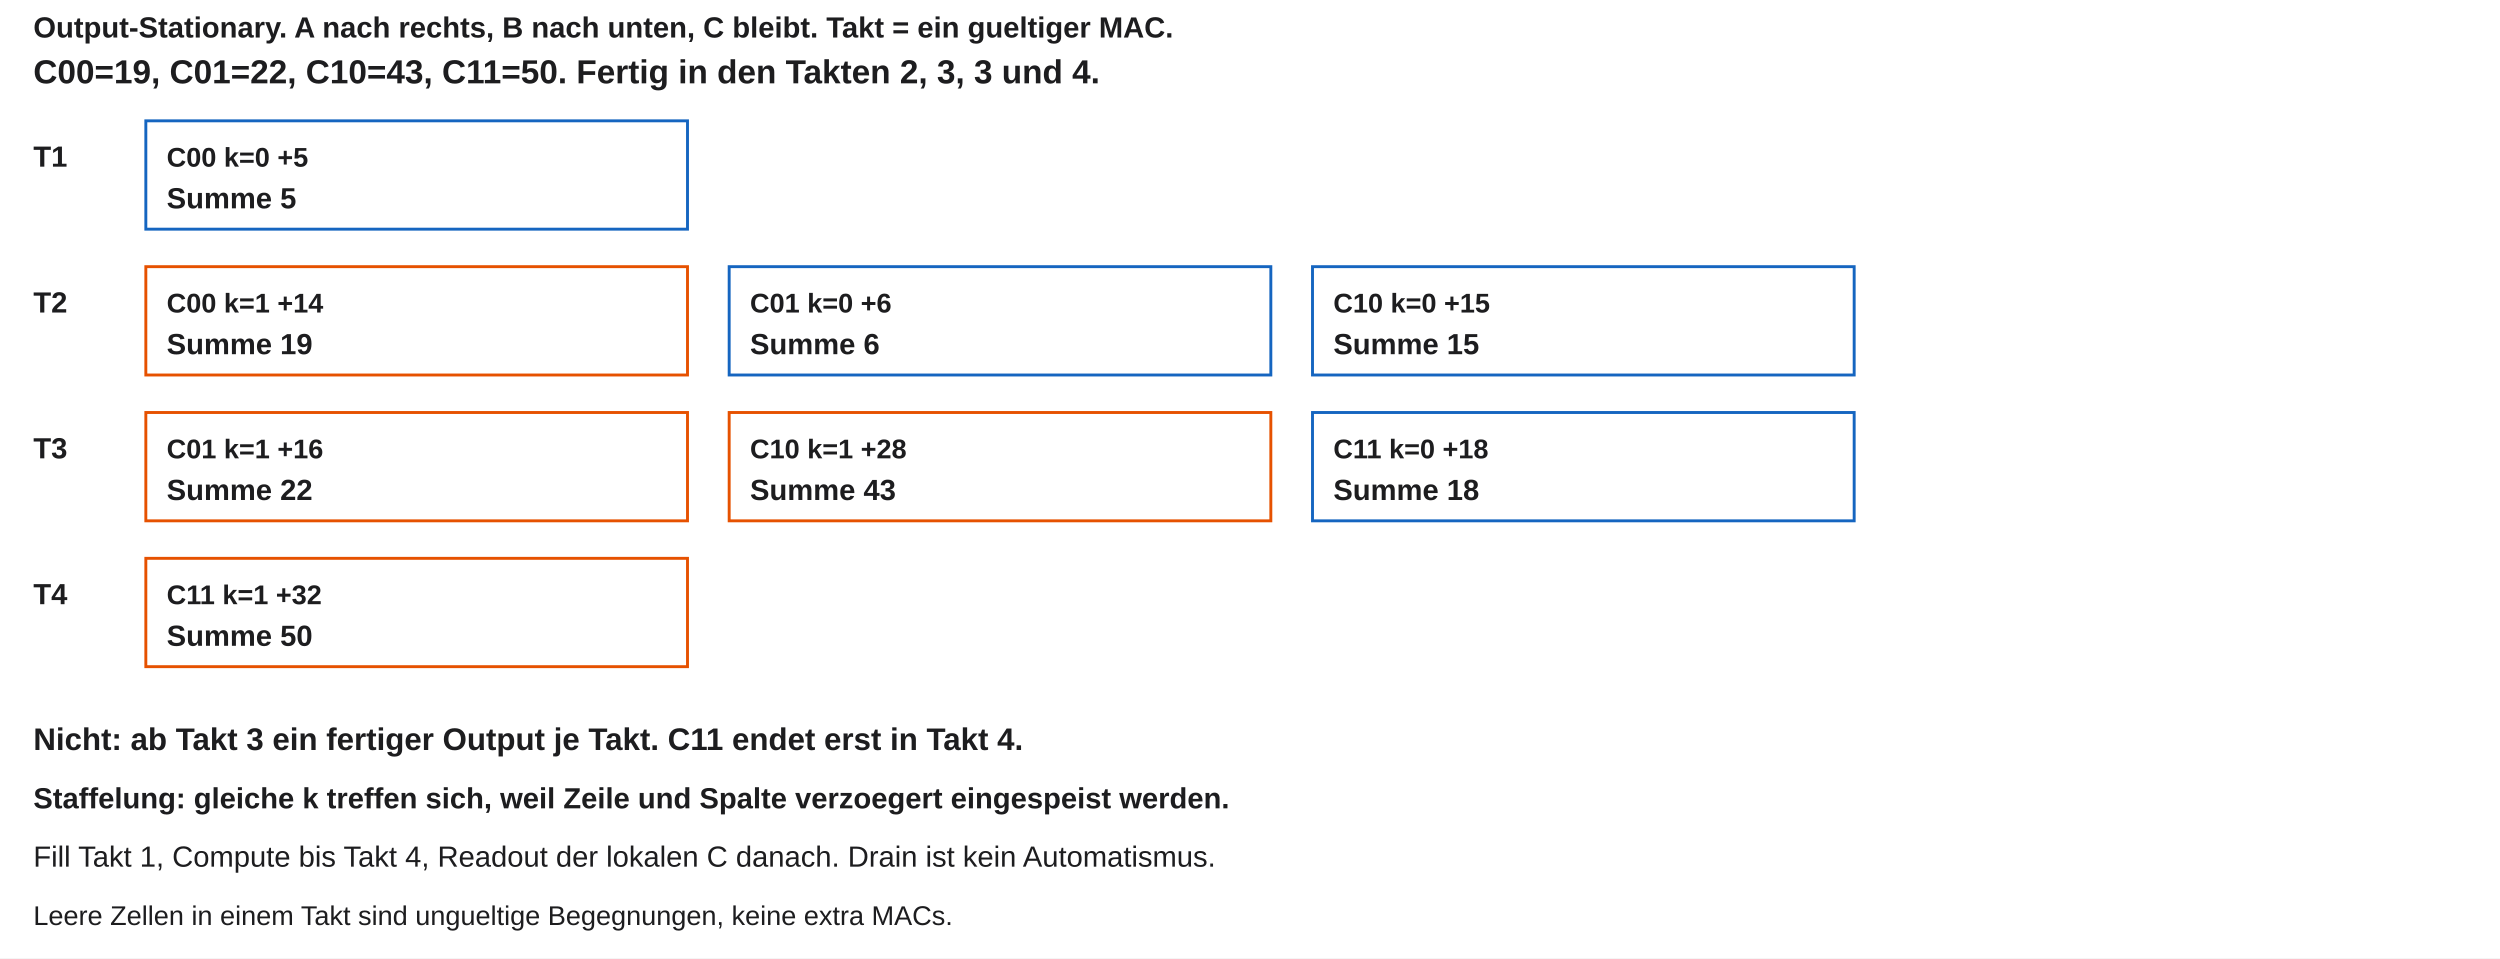
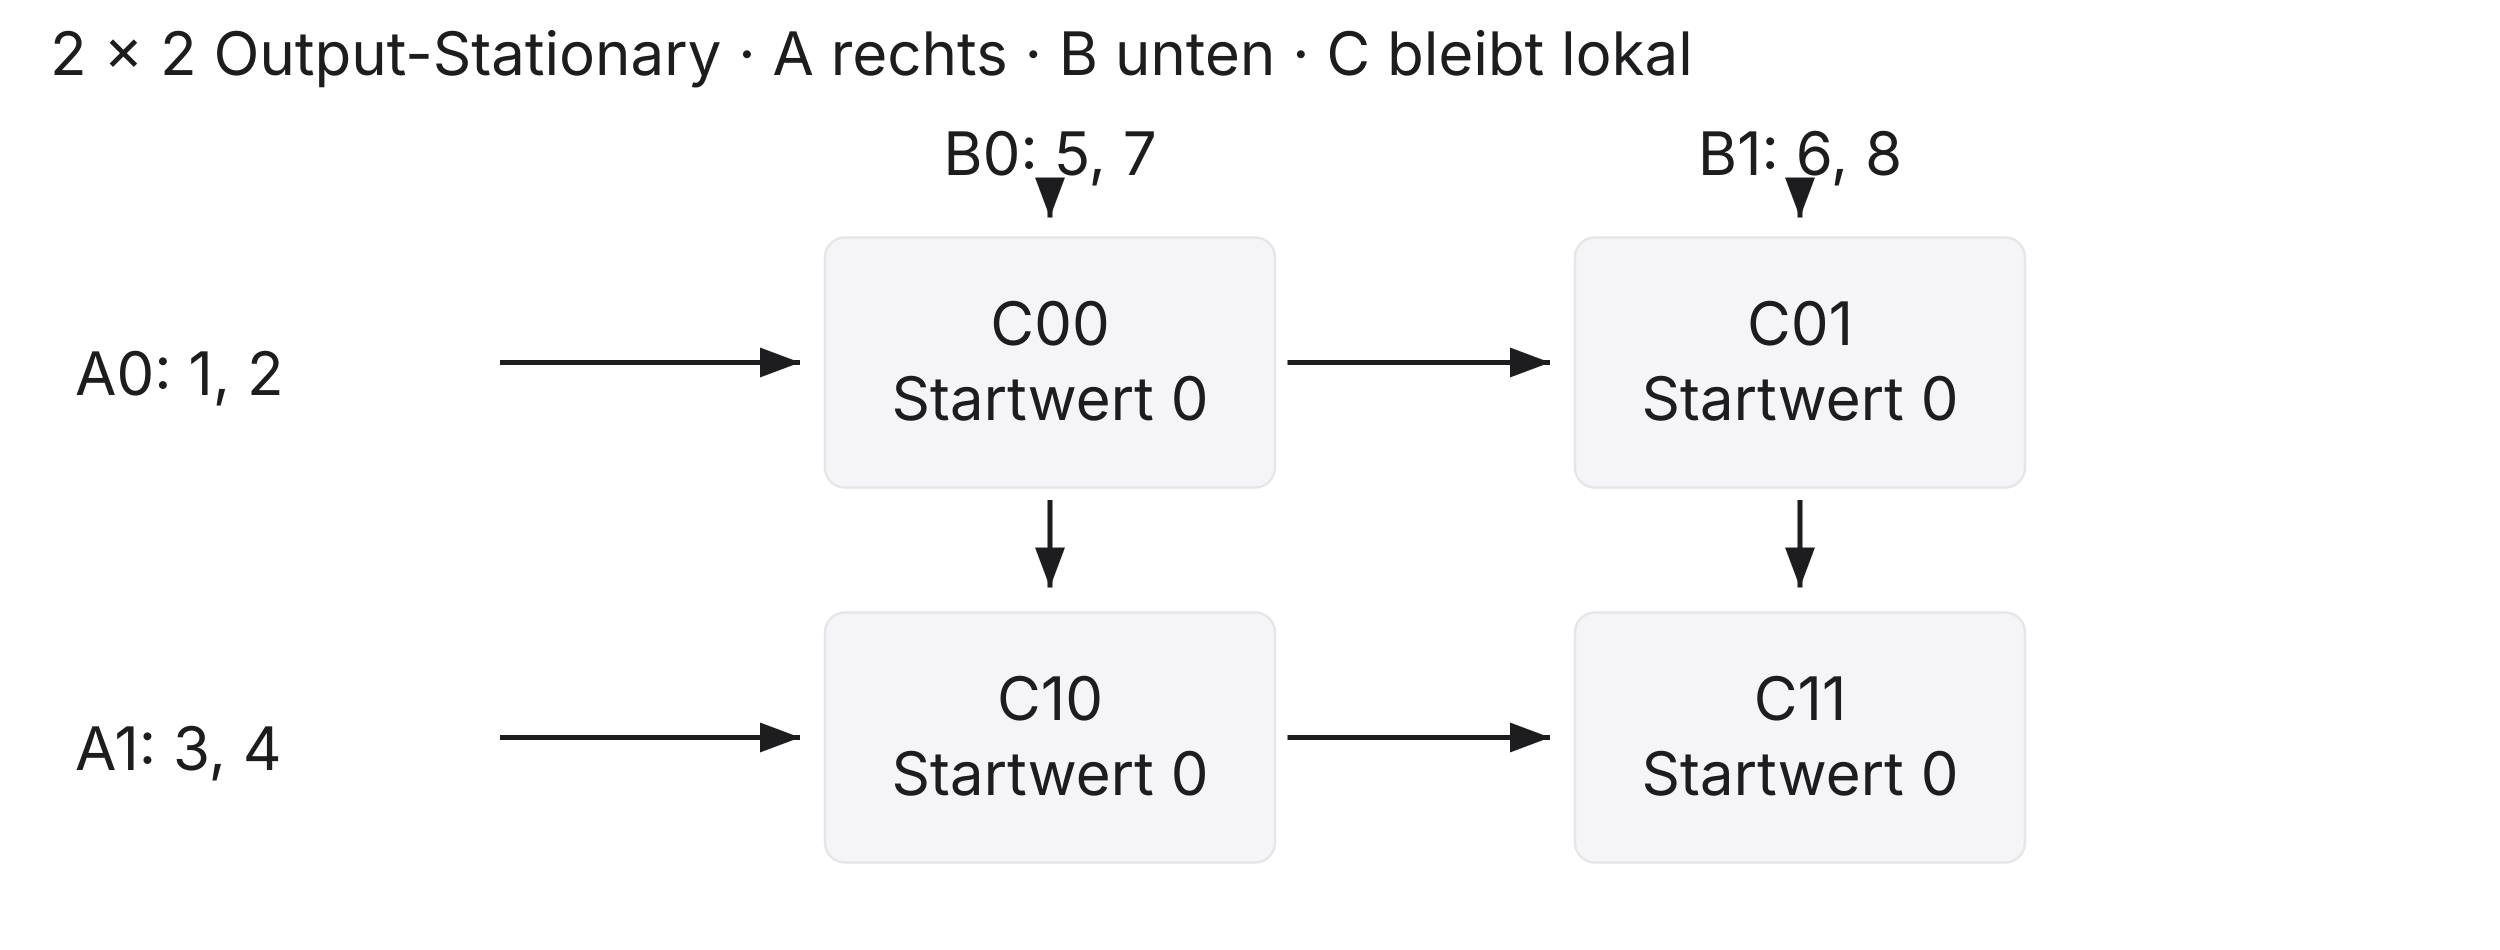
- <svg xmlns="http://www.w3.org/2000/svg" viewBox="0 0 1200 460" width="1200" height="460">
-   <rect width="1200" height="460" fill="#fff" />
-   <style>text{font-family:Arial,Helvetica,sans-serif;fill:#1D1D1F}</style>
-   <text x="16" y="18" font-size="14" font-weight="600" fill="#1D1D1F" text-anchor="start">Output-Stationary. A nach rechts, B nach unten, C bleibt. Takt = ein gueltiger MAC.</text>
-   <text x="16" y="40" font-size="16" font-weight="600" fill="#1B5E20" text-anchor="start">C00=19, C01=22, C10=43, C11=50. Fertig in den Takten 2, 3, 3 und 4.</text>
-   <text x="16" y="80" font-size="14" font-weight="600" fill="#6A1B9A" text-anchor="start">T1</text>
-   <rect x="70" y="58" width="260" height="52" fill="#fff" stroke="#1565C0" stroke-width="1.4" />
-   <text x="80" y="80" font-size="13" font-weight="600" fill="#1D1D1F" text-anchor="start">C00 k=0 +5</text>
-   <text x="80" y="100" font-size="14" font-weight="600" fill="#1B5E20" text-anchor="start">Summe 5</text>
-   <text x="16" y="150" font-size="14" font-weight="600" fill="#6A1B9A" text-anchor="start">T2</text>
-   <rect x="70" y="128" width="260" height="52" fill="#fff" stroke="#E65100" stroke-width="1.4" />
-   <text x="80" y="150" font-size="13" font-weight="600" fill="#1D1D1F" text-anchor="start">C00 k=1 +14</text>
-   <text x="80" y="170" font-size="14" font-weight="600" fill="#1B5E20" text-anchor="start">Summe 19</text>
-   <rect x="350" y="128" width="260" height="52" fill="#fff" stroke="#1565C0" stroke-width="1.4" />
-   <text x="360" y="150" font-size="13" font-weight="600" fill="#1D1D1F" text-anchor="start">C01 k=0 +6</text>
-   <text x="360" y="170" font-size="14" font-weight="600" fill="#1B5E20" text-anchor="start">Summe 6</text>
-   <rect x="630" y="128" width="260" height="52" fill="#fff" stroke="#1565C0" stroke-width="1.4" />
-   <text x="640" y="150" font-size="13" font-weight="600" fill="#1D1D1F" text-anchor="start">C10 k=0 +15</text>
-   <text x="640" y="170" font-size="14" font-weight="600" fill="#1B5E20" text-anchor="start">Summe 15</text>
-   <text x="16" y="220" font-size="14" font-weight="600" fill="#6A1B9A" text-anchor="start">T3</text>
-   <rect x="70" y="198" width="260" height="52" fill="#fff" stroke="#E65100" stroke-width="1.4" />
-   <text x="80" y="220" font-size="13" font-weight="600" fill="#1D1D1F" text-anchor="start">C01 k=1 +16</text>
-   <text x="80" y="240" font-size="14" font-weight="600" fill="#1B5E20" text-anchor="start">Summe 22</text>
-   <rect x="350" y="198" width="260" height="52" fill="#fff" stroke="#E65100" stroke-width="1.4" />
-   <text x="360" y="220" font-size="13" font-weight="600" fill="#1D1D1F" text-anchor="start">C10 k=1 +28</text>
-   <text x="360" y="240" font-size="14" font-weight="600" fill="#1B5E20" text-anchor="start">Summe 43</text>
-   <rect x="630" y="198" width="260" height="52" fill="#fff" stroke="#1565C0" stroke-width="1.4" />
-   <text x="640" y="220" font-size="13" font-weight="600" fill="#1D1D1F" text-anchor="start">C11 k=0 +18</text>
-   <text x="640" y="240" font-size="14" font-weight="600" fill="#1B5E20" text-anchor="start">Summe 18</text>
-   <text x="16" y="290" font-size="14" font-weight="600" fill="#6A1B9A" text-anchor="start">T4</text>
-   <rect x="70" y="268" width="260" height="52" fill="#fff" stroke="#E65100" stroke-width="1.4" />
-   <text x="80" y="290" font-size="13" font-weight="600" fill="#1D1D1F" text-anchor="start">C11 k=1 +32</text>
-   <text x="80" y="310" font-size="14" font-weight="600" fill="#1B5E20" text-anchor="start">Summe 50</text>
-   <text x="16" y="360" font-size="15" font-weight="600" fill="#B71C1C" text-anchor="start">Nicht: ab Takt 3 ein fertiger Output je Takt. C11 endet erst in Takt 4.</text>
-   <text x="16" y="388" font-size="14" font-weight="600" fill="#1D1D1F" text-anchor="start">Staffelung: gleiche k treffen sich, weil Zeile und Spalte verzoegert eingespeist werden.</text>
-   <text x="16" y="416" font-size="14" font-weight="400" fill="#5F6368" text-anchor="start">Fill Takt 1, Compute bis Takt 4, Readout der lokalen C danach. Drain ist kein Automatismus.</text>
-   <text x="16" y="444" font-size="13" font-weight="400" fill="#5F6368" text-anchor="start">Leere Zellen in einem Takt sind ungueltige Begegnungen, keine extra MACs.</text>
+ <svg xmlns="http://www.w3.org/2000/svg" width="1000" height="380" viewBox="0 0 1000 380" role="img" aria-labelledby="title">
+   <style>text{font-family:Inter,Arial,Helvetica,sans-serif;font-weight:400}</style>
+   <defs>
+     <marker id="arrow" markerWidth="10" markerHeight="10" refX="8" refY="3" orient="auto" markerUnits="strokeWidth">
+       <path d="M0,0 L8,3 L0,6" fill="#1D1D1F" />
+     </marker>
+   </defs>
+   <rect width="1000" height="380" fill="#FFFFFF" />
+   <text x="20" y="30" font-size="24" fill="#1D1D1F" text-anchor="start">2 × 2 Output-Stationary · A rechts · B unten · C bleibt lokal</text>
+   <rect x="330" y="95" width="180" height="100" rx="8" fill="#F5F5F7" stroke="#E5E5EA" />
+   <text x="420.0" y="138.0" font-size="24" fill="#1D1D1F" text-anchor="middle">C00</text>
+   <text x="420.0" y="168.0" font-size="24" fill="#1D1D1F" text-anchor="middle">Startwert 0</text>
+   <rect x="630" y="95" width="180" height="100" rx="8" fill="#F5F5F7" stroke="#E5E5EA" />
+   <text x="720.0" y="138.0" font-size="24" fill="#1D1D1F" text-anchor="middle">C01</text>
+   <text x="720.0" y="168.0" font-size="24" fill="#1D1D1F" text-anchor="middle">Startwert 0</text>
+   <rect x="330" y="245" width="180" height="100" rx="8" fill="#F5F5F7" stroke="#E5E5EA" />
+   <text x="420.0" y="288.0" font-size="24" fill="#1D1D1F" text-anchor="middle">C10</text>
+   <text x="420.0" y="318.0" font-size="24" fill="#1D1D1F" text-anchor="middle">Startwert 0</text>
+   <rect x="630" y="245" width="180" height="100" rx="8" fill="#F5F5F7" stroke="#E5E5EA" />
+   <text x="720.0" y="288.0" font-size="24" fill="#1D1D1F" text-anchor="middle">C11</text>
+   <text x="720.0" y="318.0" font-size="24" fill="#1D1D1F" text-anchor="middle">Startwert 0</text>
+   <text x="30" y="158" font-size="24" fill="#1D1D1F" text-anchor="start">A0: 1, 2</text>
+   <line x1="200" y1="145" x2="320" y2="145" stroke="#1D1D1F" stroke-width="2" marker-end="url(#arrow)" />
+   <line x1="515" y1="145" x2="620" y2="145" stroke="#1D1D1F" stroke-width="2" marker-end="url(#arrow)" />
+   <text x="30" y="308" font-size="24" fill="#1D1D1F" text-anchor="start">A1: 3, 4</text>
+   <line x1="200" y1="295" x2="320" y2="295" stroke="#1D1D1F" stroke-width="2" marker-end="url(#arrow)" />
+   <line x1="515" y1="295" x2="620" y2="295" stroke="#1D1D1F" stroke-width="2" marker-end="url(#arrow)" />
+   <text x="420" y="70" font-size="24" fill="#1D1D1F" text-anchor="middle">B0: 5, 7</text>
+   <line x1="420" y1="77" x2="420" y2="87" stroke="#1D1D1F" stroke-width="2" marker-end="url(#arrow)" />
+   <line x1="420" y1="200" x2="420" y2="235" stroke="#1D1D1F" stroke-width="2" marker-end="url(#arrow)" />
+   <text x="720" y="70" font-size="24" fill="#1D1D1F" text-anchor="middle">B1: 6, 8</text>
+   <line x1="720" y1="77" x2="720" y2="87" stroke="#1D1D1F" stroke-width="2" marker-end="url(#arrow)" />
+   <line x1="720" y1="200" x2="720" y2="235" stroke="#1D1D1F" stroke-width="2" marker-end="url(#arrow)" />
</svg>
